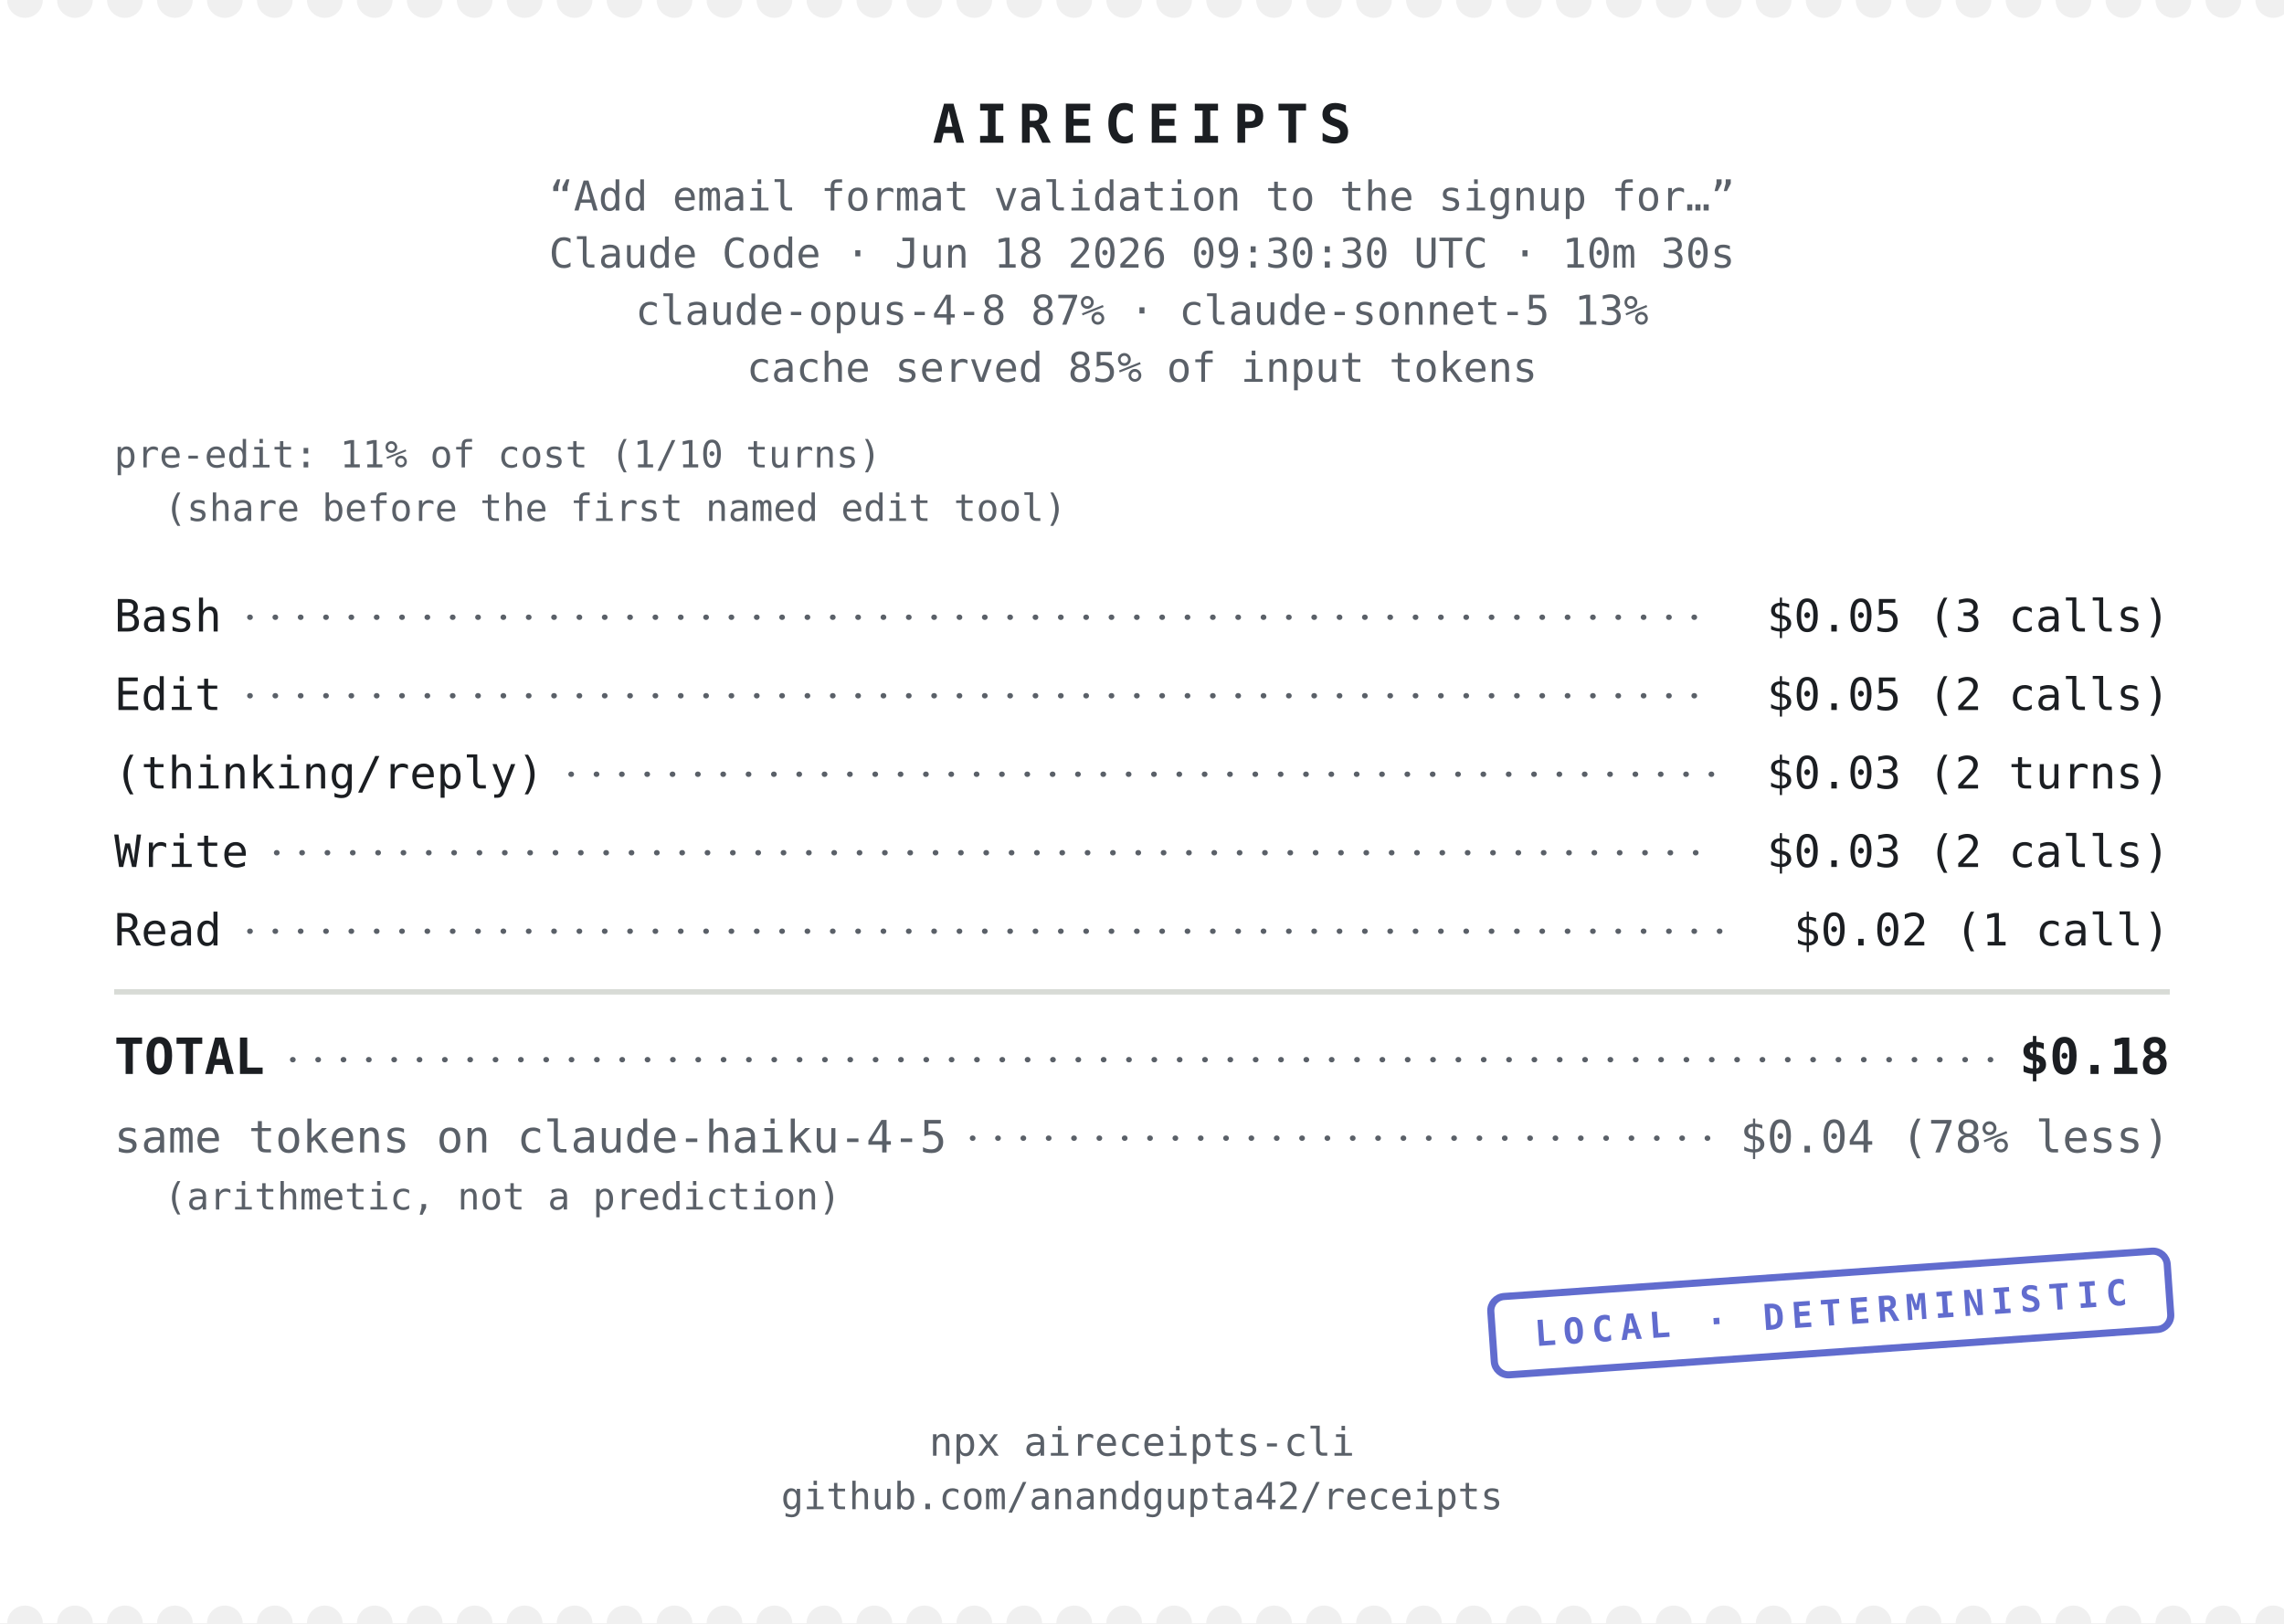
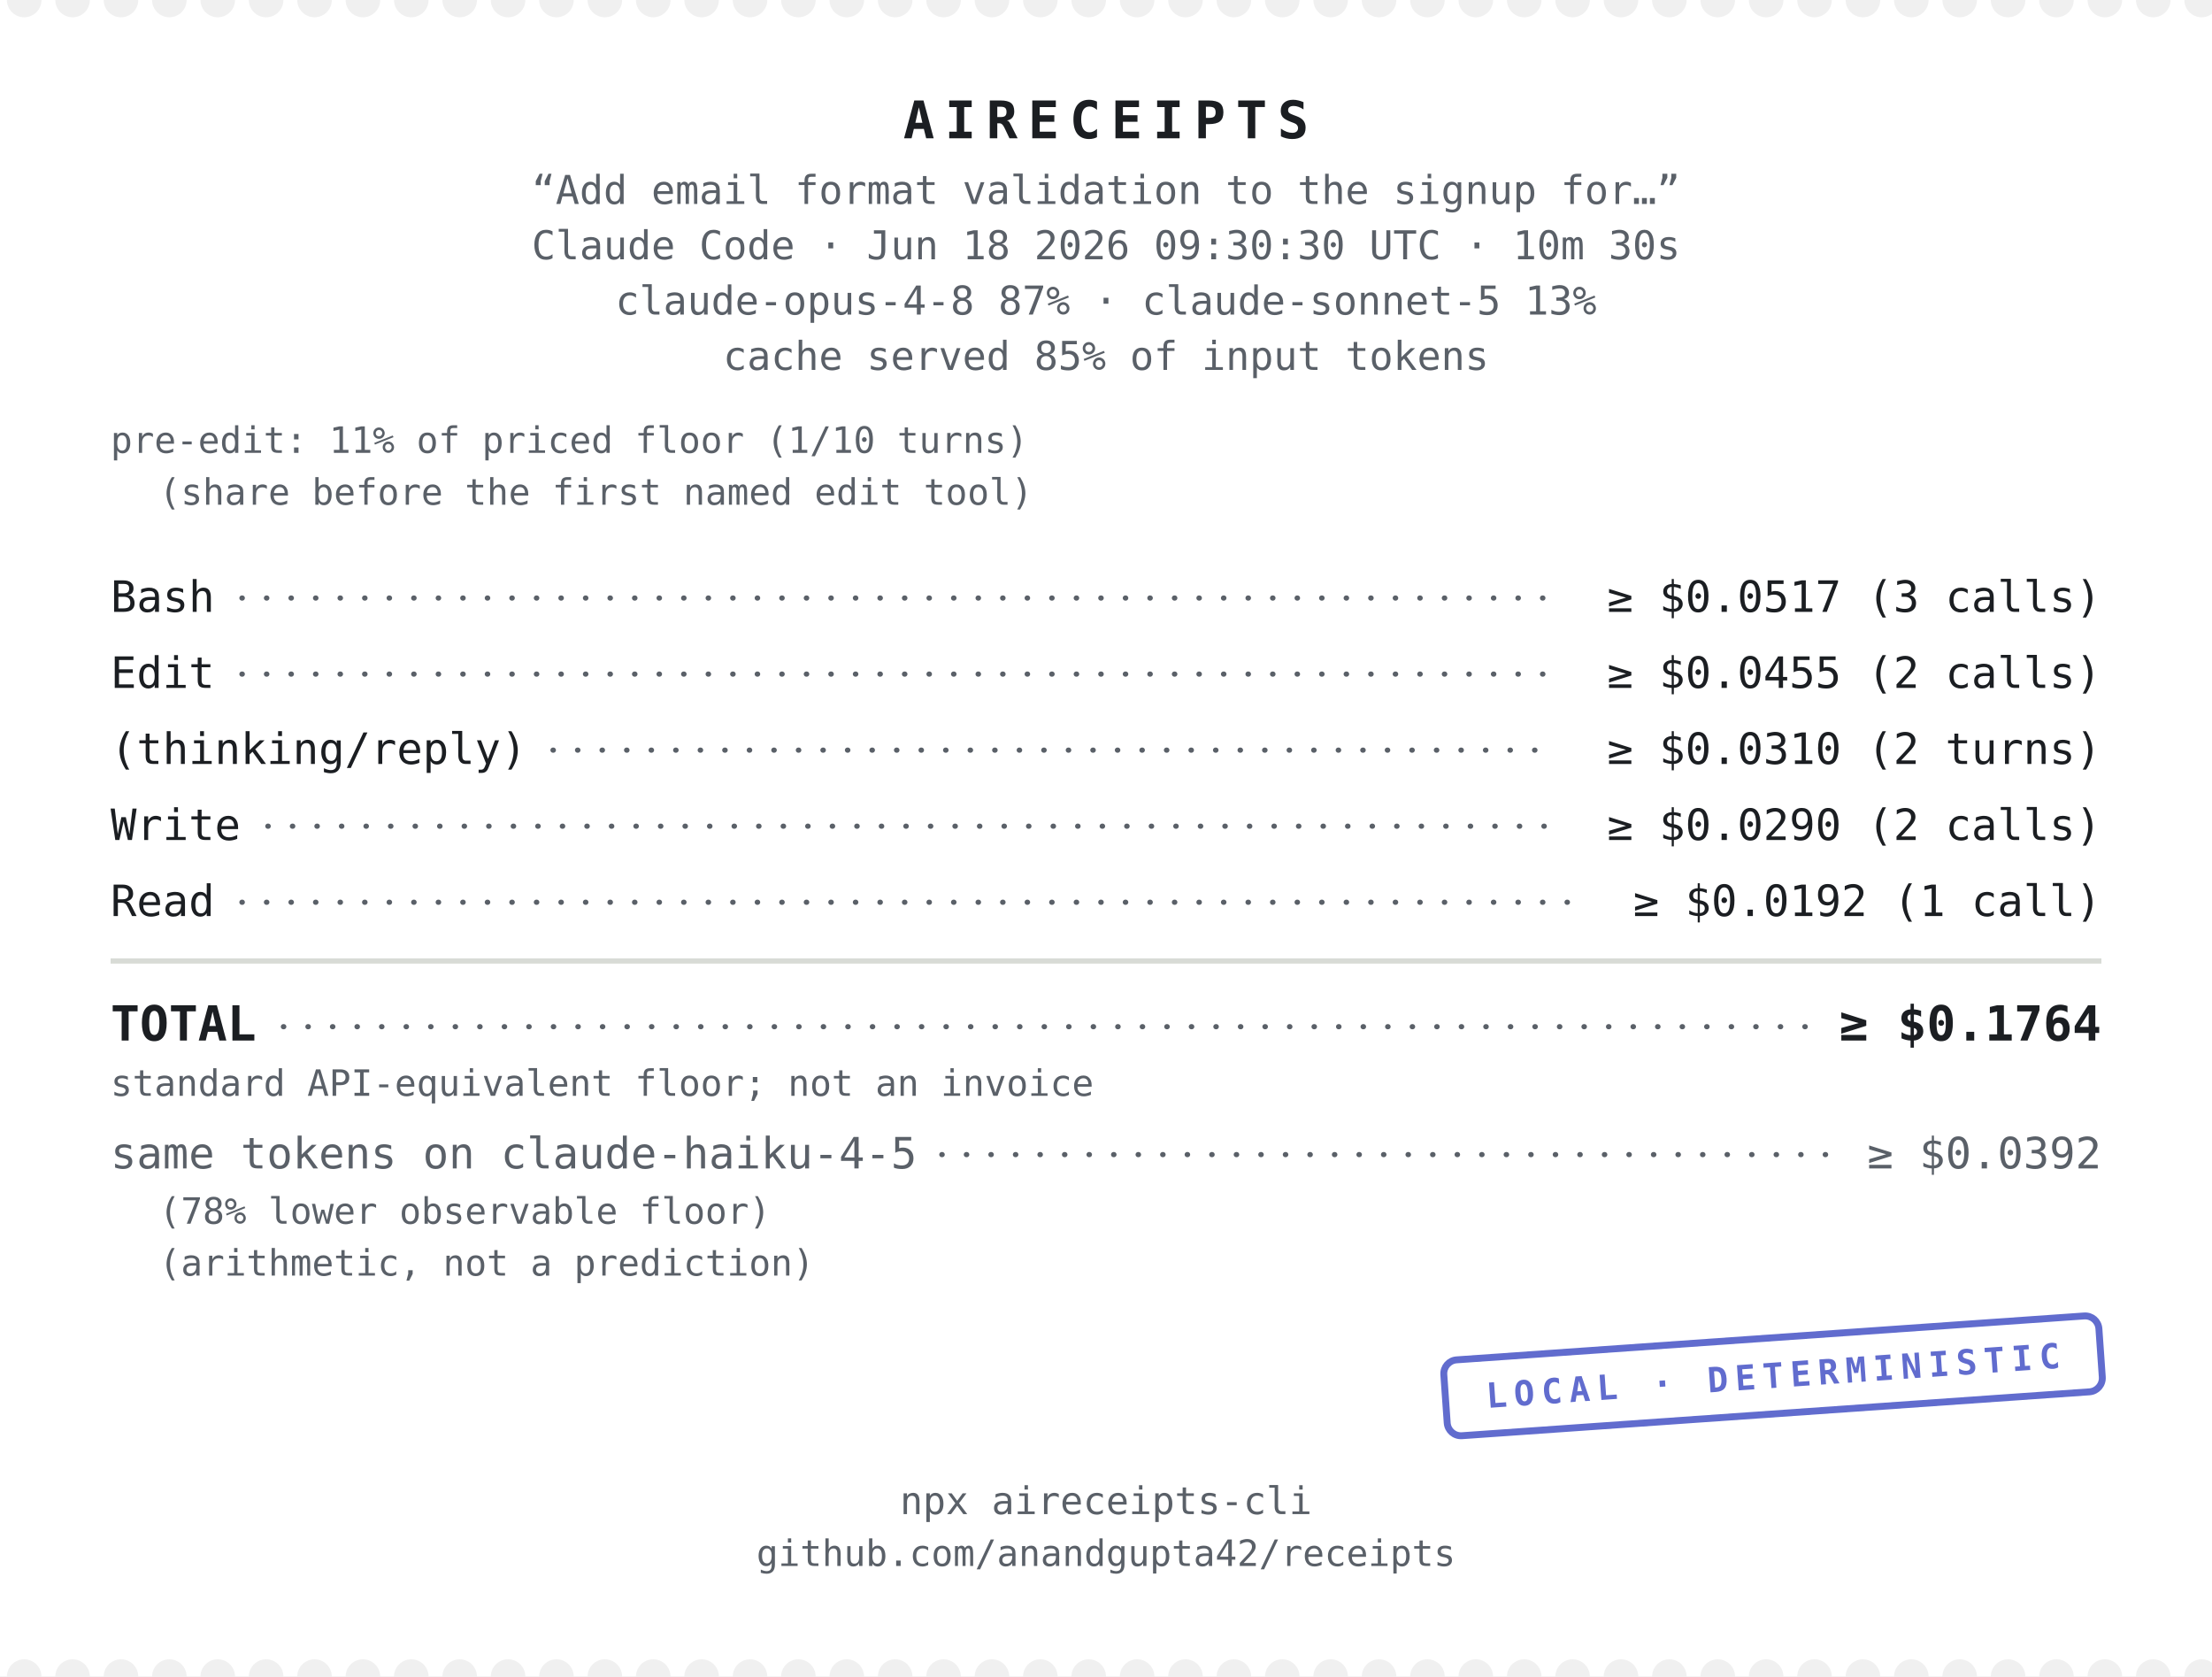
- <svg xmlns="http://www.w3.org/2000/svg" width="640" height="455" viewBox="0 0 640 455" font-family="&quot;SF Mono&quot;,&quot;Cascadia Code&quot;,&quot;JetBrains Mono&quot;,Menlo,Consolas,monospace" role="img" aria-label="aireceipts cost receipt">
+ <svg xmlns="http://www.w3.org/2000/svg" width="640" height="485" viewBox="0 0 640 485" font-family="&quot;SF Mono&quot;,&quot;Cascadia Code&quot;,&quot;JetBrains Mono&quot;,Menlo,Consolas,monospace" role="img" aria-label="aireceipts cost receipt">
  <g transform="translate(0 0)">
    <defs>
-       <mask id="perf-0" maskUnits="userSpaceOnUse" x="-5" y="-5" width="650" height="465">
-         <rect x="0" y="0" width="640" height="455" fill="#FFFFFF" />
+       <mask id="perf-0" maskUnits="userSpaceOnUse" x="-5" y="-5" width="650" height="495">
+         <rect x="0" y="0" width="640" height="485" fill="#FFFFFF" />
        <g class="perf-top">
          <circle cx="7" cy="0" r="5" fill="#000000" />
          <circle cx="21" cy="0" r="5" fill="#000000" />
          <circle cx="35" cy="0" r="5" fill="#000000" />
          <circle cx="49" cy="0" r="5" fill="#000000" />
          <circle cx="63" cy="0" r="5" fill="#000000" />
          <circle cx="77" cy="0" r="5" fill="#000000" />
          <circle cx="91" cy="0" r="5" fill="#000000" />
          <circle cx="105" cy="0" r="5" fill="#000000" />
          <circle cx="119" cy="0" r="5" fill="#000000" />
          <circle cx="133" cy="0" r="5" fill="#000000" />
          <circle cx="147" cy="0" r="5" fill="#000000" />
          <circle cx="161" cy="0" r="5" fill="#000000" />
          <circle cx="175" cy="0" r="5" fill="#000000" />
          <circle cx="189" cy="0" r="5" fill="#000000" />
          <circle cx="203" cy="0" r="5" fill="#000000" />
          <circle cx="217" cy="0" r="5" fill="#000000" />
          <circle cx="231" cy="0" r="5" fill="#000000" />
          <circle cx="245" cy="0" r="5" fill="#000000" />
          <circle cx="259" cy="0" r="5" fill="#000000" />
          <circle cx="273" cy="0" r="5" fill="#000000" />
          <circle cx="287" cy="0" r="5" fill="#000000" />
          <circle cx="301" cy="0" r="5" fill="#000000" />
          <circle cx="315" cy="0" r="5" fill="#000000" />
          <circle cx="329" cy="0" r="5" fill="#000000" />
          <circle cx="343" cy="0" r="5" fill="#000000" />
          <circle cx="357" cy="0" r="5" fill="#000000" />
          <circle cx="371" cy="0" r="5" fill="#000000" />
          <circle cx="385" cy="0" r="5" fill="#000000" />
          <circle cx="399" cy="0" r="5" fill="#000000" />
          <circle cx="413" cy="0" r="5" fill="#000000" />
          <circle cx="427" cy="0" r="5" fill="#000000" />
          <circle cx="441" cy="0" r="5" fill="#000000" />
          <circle cx="455" cy="0" r="5" fill="#000000" />
          <circle cx="469" cy="0" r="5" fill="#000000" />
          <circle cx="483" cy="0" r="5" fill="#000000" />
          <circle cx="497" cy="0" r="5" fill="#000000" />
          <circle cx="511" cy="0" r="5" fill="#000000" />
          <circle cx="525" cy="0" r="5" fill="#000000" />
          <circle cx="539" cy="0" r="5" fill="#000000" />
          <circle cx="553" cy="0" r="5" fill="#000000" />
          <circle cx="567" cy="0" r="5" fill="#000000" />
          <circle cx="581" cy="0" r="5" fill="#000000" />
          <circle cx="595" cy="0" r="5" fill="#000000" />
          <circle cx="609" cy="0" r="5" fill="#000000" />
          <circle cx="623" cy="0" r="5" fill="#000000" />
          <circle cx="637" cy="0" r="5" fill="#000000" />
        </g>
        <g class="perf-bottom">
-           <circle cx="7" cy="455" r="5" fill="#000000" />
-           <circle cx="21" cy="455" r="5" fill="#000000" />
-           <circle cx="35" cy="455" r="5" fill="#000000" />
-           <circle cx="49" cy="455" r="5" fill="#000000" />
-           <circle cx="63" cy="455" r="5" fill="#000000" />
-           <circle cx="77" cy="455" r="5" fill="#000000" />
-           <circle cx="91" cy="455" r="5" fill="#000000" />
-           <circle cx="105" cy="455" r="5" fill="#000000" />
-           <circle cx="119" cy="455" r="5" fill="#000000" />
-           <circle cx="133" cy="455" r="5" fill="#000000" />
-           <circle cx="147" cy="455" r="5" fill="#000000" />
-           <circle cx="161" cy="455" r="5" fill="#000000" />
-           <circle cx="175" cy="455" r="5" fill="#000000" />
-           <circle cx="189" cy="455" r="5" fill="#000000" />
-           <circle cx="203" cy="455" r="5" fill="#000000" />
-           <circle cx="217" cy="455" r="5" fill="#000000" />
-           <circle cx="231" cy="455" r="5" fill="#000000" />
-           <circle cx="245" cy="455" r="5" fill="#000000" />
-           <circle cx="259" cy="455" r="5" fill="#000000" />
-           <circle cx="273" cy="455" r="5" fill="#000000" />
-           <circle cx="287" cy="455" r="5" fill="#000000" />
-           <circle cx="301" cy="455" r="5" fill="#000000" />
-           <circle cx="315" cy="455" r="5" fill="#000000" />
-           <circle cx="329" cy="455" r="5" fill="#000000" />
-           <circle cx="343" cy="455" r="5" fill="#000000" />
-           <circle cx="357" cy="455" r="5" fill="#000000" />
-           <circle cx="371" cy="455" r="5" fill="#000000" />
-           <circle cx="385" cy="455" r="5" fill="#000000" />
-           <circle cx="399" cy="455" r="5" fill="#000000" />
-           <circle cx="413" cy="455" r="5" fill="#000000" />
-           <circle cx="427" cy="455" r="5" fill="#000000" />
-           <circle cx="441" cy="455" r="5" fill="#000000" />
-           <circle cx="455" cy="455" r="5" fill="#000000" />
-           <circle cx="469" cy="455" r="5" fill="#000000" />
-           <circle cx="483" cy="455" r="5" fill="#000000" />
-           <circle cx="497" cy="455" r="5" fill="#000000" />
-           <circle cx="511" cy="455" r="5" fill="#000000" />
-           <circle cx="525" cy="455" r="5" fill="#000000" />
-           <circle cx="539" cy="455" r="5" fill="#000000" />
-           <circle cx="553" cy="455" r="5" fill="#000000" />
-           <circle cx="567" cy="455" r="5" fill="#000000" />
-           <circle cx="581" cy="455" r="5" fill="#000000" />
-           <circle cx="595" cy="455" r="5" fill="#000000" />
-           <circle cx="609" cy="455" r="5" fill="#000000" />
-           <circle cx="623" cy="455" r="5" fill="#000000" />
-           <circle cx="637" cy="455" r="5" fill="#000000" />
+           <circle cx="7" cy="485" r="5" fill="#000000" />
+           <circle cx="21" cy="485" r="5" fill="#000000" />
+           <circle cx="35" cy="485" r="5" fill="#000000" />
+           <circle cx="49" cy="485" r="5" fill="#000000" />
+           <circle cx="63" cy="485" r="5" fill="#000000" />
+           <circle cx="77" cy="485" r="5" fill="#000000" />
+           <circle cx="91" cy="485" r="5" fill="#000000" />
+           <circle cx="105" cy="485" r="5" fill="#000000" />
+           <circle cx="119" cy="485" r="5" fill="#000000" />
+           <circle cx="133" cy="485" r="5" fill="#000000" />
+           <circle cx="147" cy="485" r="5" fill="#000000" />
+           <circle cx="161" cy="485" r="5" fill="#000000" />
+           <circle cx="175" cy="485" r="5" fill="#000000" />
+           <circle cx="189" cy="485" r="5" fill="#000000" />
+           <circle cx="203" cy="485" r="5" fill="#000000" />
+           <circle cx="217" cy="485" r="5" fill="#000000" />
+           <circle cx="231" cy="485" r="5" fill="#000000" />
+           <circle cx="245" cy="485" r="5" fill="#000000" />
+           <circle cx="259" cy="485" r="5" fill="#000000" />
+           <circle cx="273" cy="485" r="5" fill="#000000" />
+           <circle cx="287" cy="485" r="5" fill="#000000" />
+           <circle cx="301" cy="485" r="5" fill="#000000" />
+           <circle cx="315" cy="485" r="5" fill="#000000" />
+           <circle cx="329" cy="485" r="5" fill="#000000" />
+           <circle cx="343" cy="485" r="5" fill="#000000" />
+           <circle cx="357" cy="485" r="5" fill="#000000" />
+           <circle cx="371" cy="485" r="5" fill="#000000" />
+           <circle cx="385" cy="485" r="5" fill="#000000" />
+           <circle cx="399" cy="485" r="5" fill="#000000" />
+           <circle cx="413" cy="485" r="5" fill="#000000" />
+           <circle cx="427" cy="485" r="5" fill="#000000" />
+           <circle cx="441" cy="485" r="5" fill="#000000" />
+           <circle cx="455" cy="485" r="5" fill="#000000" />
+           <circle cx="469" cy="485" r="5" fill="#000000" />
+           <circle cx="483" cy="485" r="5" fill="#000000" />
+           <circle cx="497" cy="485" r="5" fill="#000000" />
+           <circle cx="511" cy="485" r="5" fill="#000000" />
+           <circle cx="525" cy="485" r="5" fill="#000000" />
+           <circle cx="539" cy="485" r="5" fill="#000000" />
+           <circle cx="553" cy="485" r="5" fill="#000000" />
+           <circle cx="567" cy="485" r="5" fill="#000000" />
+           <circle cx="581" cy="485" r="5" fill="#000000" />
+           <circle cx="595" cy="485" r="5" fill="#000000" />
+           <circle cx="609" cy="485" r="5" fill="#000000" />
+           <circle cx="623" cy="485" r="5" fill="#000000" />
+           <circle cx="637" cy="485" r="5" fill="#000000" />
        </g>
      </mask>
    </defs>
-     <rect x="0" y="0" width="640" height="455" fill="#FFFFFF" mask="url(#perf-0)" />
+     <rect x="0" y="0" width="640" height="485" fill="#FFFFFF" mask="url(#perf-0)" />
    <text x="320" y="40" font-size="15" fill="#1B1E22" text-anchor="middle" font-weight="700" letter-spacing="3">AIRECEIPTS</text>
    <text x="320" y="59" font-size="11.5" fill="#5A6068" text-anchor="middle">“Add email format validation to the signup for…”</text>
    <text x="320" y="75" font-size="11.5" fill="#5A6068" text-anchor="middle">Claude Code · Jun 18 2026 09:30:30 UTC · 10m 30s</text>
    <text x="320" y="91" font-size="11.5" fill="#5A6068" text-anchor="middle">claude-opus-4-8 87% · claude-sonnet-5 13%</text>
    <text x="320" y="107" font-size="11.5" fill="#5A6068" text-anchor="middle">cache served 85% of input tokens</text>
-     <text x="32" y="131" font-size="10.5" fill="#5A6068" text-anchor="start">pre-edit: 11% of cost (1/10 turns)</text>
+     <text x="32" y="131" font-size="10.5" fill="#5A6068" text-anchor="start">pre-edit: 11% of priced floor (1/10 turns)</text>
    <text x="46" y="146" font-size="10.5" fill="#5A6068" text-anchor="start">(share before the first named edit tool)</text>
    <text x="32" y="177" font-size="12.5" fill="#1B1E22" text-anchor="start">Bash</text>
-     <text x="608" y="177" font-size="12.5" fill="#1B1E22" text-anchor="end">$0.05  (3 calls)</text>
-     <line x1="70" y1="173" x2="480" y2="173" stroke="#5A6068" stroke-width="1.5" stroke-linecap="round" stroke-dasharray="0.1 7" />
+     <text x="608" y="177" font-size="12.5" fill="#1B1E22" text-anchor="end">≥ $0.0517  (3 calls)</text>
+     <line x1="70" y1="173" x2="450" y2="173" stroke="#5A6068" stroke-width="1.5" stroke-linecap="round" stroke-dasharray="0.1 7" />
    <text x="32" y="199" font-size="12.5" fill="#1B1E22" text-anchor="start">Edit</text>
-     <text x="608" y="199" font-size="12.5" fill="#1B1E22" text-anchor="end">$0.05  (2 calls)</text>
-     <line x1="70" y1="195" x2="480" y2="195" stroke="#5A6068" stroke-width="1.5" stroke-linecap="round" stroke-dasharray="0.1 7" />
+     <text x="608" y="199" font-size="12.5" fill="#1B1E22" text-anchor="end">≥ $0.0455  (2 calls)</text>
+     <line x1="70" y1="195" x2="450" y2="195" stroke="#5A6068" stroke-width="1.5" stroke-linecap="round" stroke-dasharray="0.1 7" />
    <text x="32" y="221" font-size="12.5" fill="#1B1E22" text-anchor="start">(thinking/reply)</text>
-     <text x="608" y="221" font-size="12.5" fill="#1B1E22" text-anchor="end">$0.03  (2 turns)</text>
-     <line x1="160" y1="217" x2="480" y2="217" stroke="#5A6068" stroke-width="1.5" stroke-linecap="round" stroke-dasharray="0.1 7" />
+     <text x="608" y="221" font-size="12.5" fill="#1B1E22" text-anchor="end">≥ $0.0310  (2 turns)</text>
+     <line x1="160" y1="217" x2="450" y2="217" stroke="#5A6068" stroke-width="1.5" stroke-linecap="round" stroke-dasharray="0.1 7" />
    <text x="32" y="243" font-size="12.5" fill="#1B1E22" text-anchor="start">Write</text>
-     <text x="608" y="243" font-size="12.5" fill="#1B1E22" text-anchor="end">$0.03  (2 calls)</text>
-     <line x1="77.5" y1="239" x2="480" y2="239" stroke="#5A6068" stroke-width="1.5" stroke-linecap="round" stroke-dasharray="0.1 7" />
+     <text x="608" y="243" font-size="12.5" fill="#1B1E22" text-anchor="end">≥ $0.0290  (2 calls)</text>
+     <line x1="77.5" y1="239" x2="450" y2="239" stroke="#5A6068" stroke-width="1.5" stroke-linecap="round" stroke-dasharray="0.1 7" />
    <text x="32" y="265" font-size="12.5" fill="#1B1E22" text-anchor="start">Read</text>
-     <text x="608" y="265" font-size="12.5" fill="#1B1E22" text-anchor="end">$0.02  (1 call)</text>
-     <line x1="70" y1="261" x2="487.5" y2="261" stroke="#5A6068" stroke-width="1.5" stroke-linecap="round" stroke-dasharray="0.1 7" />
+     <text x="608" y="265" font-size="12.5" fill="#1B1E22" text-anchor="end">≥ $0.0192  (1 call)</text>
+     <line x1="70" y1="261" x2="457.5" y2="261" stroke="#5A6068" stroke-width="1.5" stroke-linecap="round" stroke-dasharray="0.1 7" />
    <line x1="32" y1="278" x2="608" y2="278" stroke="#D8DBD6" stroke-width="1.5" />
    <text x="32" y="301" font-size="14" fill="#1B1E22" text-anchor="start" font-weight="700">TOTAL</text>
-     <text x="608" y="301" font-size="14" fill="#1B1E22" text-anchor="end" font-weight="700">$0.18</text>
-     <line x1="82" y1="297" x2="558" y2="297" stroke="#5A6068" stroke-width="1.5" stroke-linecap="round" stroke-dasharray="0.1 7" />
-     <text x="32" y="323" font-size="12.5" fill="#5A6068" text-anchor="start" font-weight="400">same tokens on claude-haiku-4-5</text>
-     <text x="608" y="323" font-size="12.5" fill="#5A6068" text-anchor="end" font-weight="400">$0.04 (78% less)</text>
-     <line x1="272.5" y1="319" x2="480" y2="319" stroke="#5A6068" stroke-width="1.5" stroke-linecap="round" stroke-dasharray="0.1 7" />
-     <text x="46" y="339" font-size="10.5" fill="#5A6068" text-anchor="start">(arithmetic, not a prediction)</text>
-     <g class="stamp" opacity="0.8" transform="rotate(-4 513 368)">
-       <rect x="418" y="357" width="190" height="22" rx="4" fill="none" stroke="#3947C2" stroke-width="2" />
-       <text x="513" y="371.5" font-size="10" fill="#3947C2" text-anchor="middle" font-weight="700" letter-spacing="2">LOCAL · DETERMINISTIC</text>
+     <text x="608" y="301" font-size="14" fill="#1B1E22" text-anchor="end" font-weight="700">≥ $0.1764</text>
+     <line x1="82" y1="297" x2="524.4" y2="297" stroke="#5A6068" stroke-width="1.5" stroke-linecap="round" stroke-dasharray="0.1 7" />
+     <text x="32" y="317" font-size="10.5" fill="#5A6068" text-anchor="start">standard API-equivalent floor; not an invoice</text>
+     <text x="32" y="338" font-size="12.5" fill="#5A6068" text-anchor="start" font-weight="400">same tokens on claude-haiku-4-5</text>
+     <text x="608" y="338" font-size="12.5" fill="#5A6068" text-anchor="end" font-weight="400">≥ $0.0392</text>
+     <line x1="272.5" y1="334" x2="532.5" y2="334" stroke="#5A6068" stroke-width="1.5" stroke-linecap="round" stroke-dasharray="0.1 7" />
+     <text x="46" y="354" font-size="10.5" fill="#5A6068" text-anchor="start">(78% lower observable floor)</text>
+     <text x="46" y="369" font-size="10.5" fill="#5A6068" text-anchor="start">(arithmetic, not a prediction)</text>
+     <g class="stamp" opacity="0.8" transform="rotate(-4 513 398)">
+       <rect x="418" y="387" width="190" height="22" rx="4" fill="none" stroke="#3947C2" stroke-width="2" />
+       <text x="513" y="401.5" font-size="10" fill="#3947C2" text-anchor="middle" font-weight="700" letter-spacing="2">LOCAL · DETERMINISTIC</text>
    </g>
-     <text x="320" y="408" font-size="11" fill="#5A6068" text-anchor="middle">npx aireceipts-cli</text>
-     <text x="320" y="423" font-size="10.5" fill="#5A6068" text-anchor="middle">github.com/anandgupta42/receipts</text>
+     <text x="320" y="438" font-size="11" fill="#5A6068" text-anchor="middle">npx aireceipts-cli</text>
+     <text x="320" y="453" font-size="10.5" fill="#5A6068" text-anchor="middle">github.com/anandgupta42/receipts</text>
  </g>
</svg>
